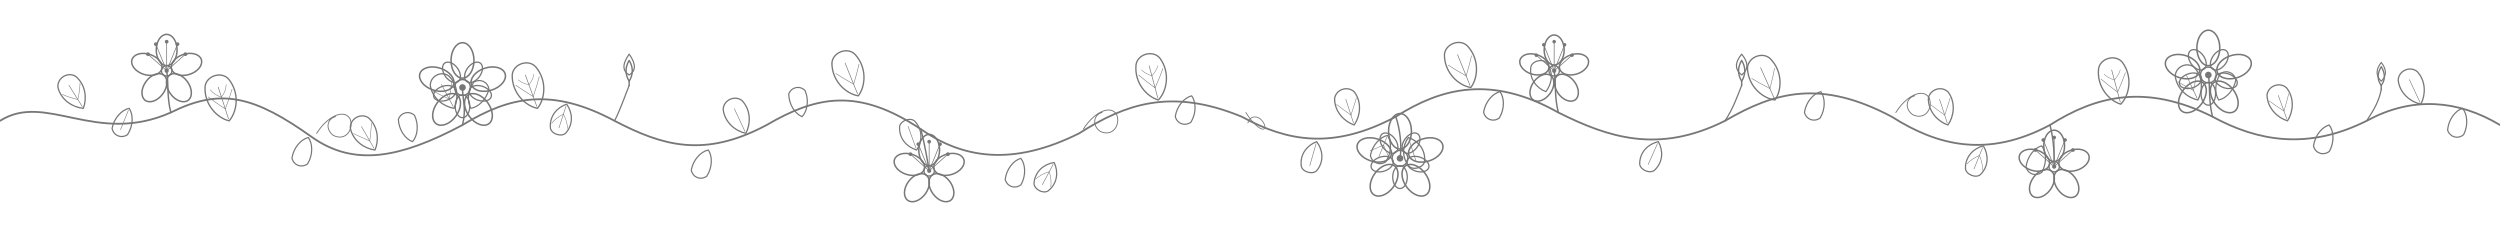
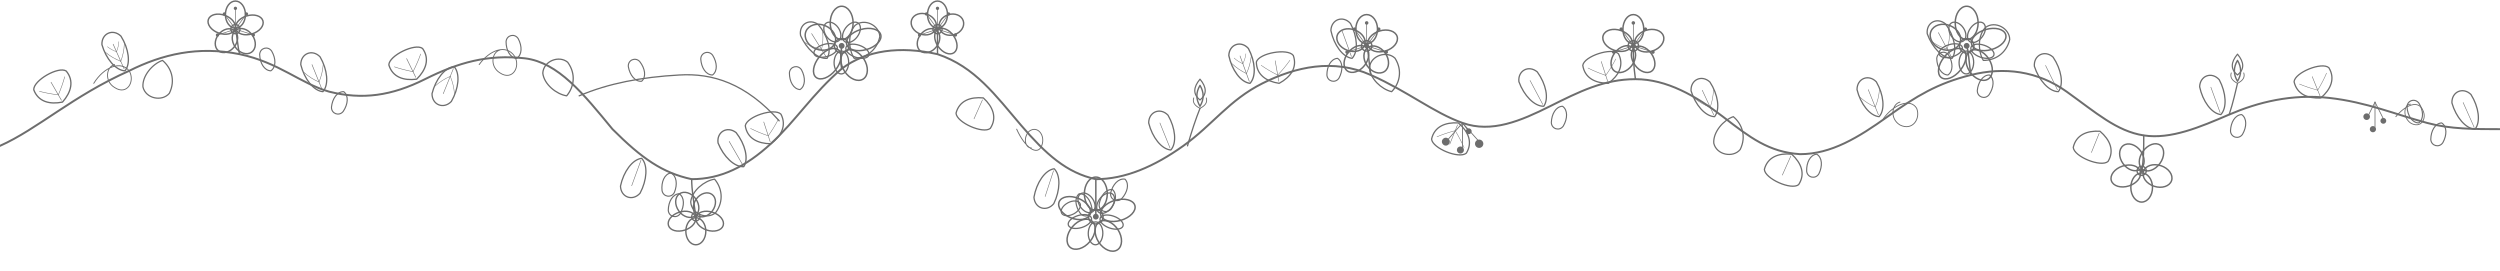
- <svg xmlns="http://www.w3.org/2000/svg" viewBox="0 0 1200 110" preserveAspectRatio="xMidYMid meet" width="100%" height="auto" fill="none" stroke="#777" stroke-linecap="round" stroke-linejoin="round">
-   <path d="M0,58 C22,44 46,70 82,54 C106,42 122,46 150,66 C170,80 192,76 222,60            C245,46 265,42 295,58 C318,70 338,76 368,60 C392,46 412,42 442,62            C462,76 486,80 518,64 C540,50 562,42 596,56 C618,68 640,72 670,56            C692,42 716,36 748,54 C772,66 796,74 828,58 C852,44 874,38 908,56            C930,70 954,76 984,60 C1006,46 1030,40 1062,56            C1084,68 1108,72 1136,58 C1158,46 1180,48 1200,60" stroke-width="0.88" />
-   <path d="M82,54 C80,46 81,40 80,34" stroke-width="0.7" />
-   <path d="M222,60 C224,52 222,48 222,42" stroke-width="0.7" />
-   <path d="M442,62 C444,70 445,76 446,82" stroke-width="0.7" />
-   <path d="M670,56 C672,62 673,70 672,76" stroke-width="0.7" />
-   <path d="M748,54 C746,46 747,40 746,34" stroke-width="0.7" />
-   <path d="M984,60 C986,68 986,74 986,80" stroke-width="0.7" />
-   <path d="M1062,56 C1060,48 1061,42 1060,36" stroke-width="0.7" />
-   <path d="M295,58 C298,52 300,46 302,41" stroke-width="0.6" />
-   <path d="M828,58 C832,52 834,46 836,41" stroke-width="0.6" />
-   <path d="M1136,58 C1140,52 1142,48 1143,43" stroke-width="0.6" />
-   <path d="M152,64 C157,56 165,52 168,57 C170,62 166,68 160,65 C156,62 157,57 161,56" stroke-width="0.44" />
-   <path d="M520,62 C525,54 533,50 536,55 C538,60 534,66 528,63 C524,60 525,55 529,54" stroke-width="0.44" />
-   <path d="M910,54 C915,46 923,42 926,47 C928,52 924,58 918,55 C914,52 915,47 919,46" stroke-width="0.44" />
-   <path d="M598,54 C603,62 608,64 607,60 C605,55 600,55 599,59" stroke-width="0.4" />
-   <g transform="translate(80,34)">
-     <ellipse cy="-10" rx="5" ry="7.5" stroke-width="0.72" />
-     <ellipse cy="-10" rx="5" ry="7.5" stroke-width="0.72" transform="rotate(72)" />
-     <ellipse cy="-10" rx="5" ry="7.5" stroke-width="0.72" transform="rotate(144)" />
-     <ellipse cy="-10" rx="5" ry="7.5" stroke-width="0.72" transform="rotate(216)" />
-     <ellipse cy="-10" rx="5" ry="7.5" stroke-width="0.72" transform="rotate(288)" />
-     <line x1="0" y1="0" x2="0" y2="-14" stroke-width="0.35" />
-     <line x1="0" y1="0" x2="5.2" y2="-12.8" stroke-width="0.35" />
-     <line x1="0" y1="0" x2="9" y2="-8" stroke-width="0.35" />
-     <line x1="0" y1="0" x2="-5.2" y2="-12.8" stroke-width="0.35" />
-     <line x1="0" y1="0" x2="-9" y2="-8" stroke-width="0.35" />
-     <circle r="0.9" cy="-14" fill="#777" stroke="none" />
-     <circle r="0.9" cx="5.2" cy="-12.8" fill="#777" stroke="none" />
-     <circle r="0.9" cx="9" cy="-8" fill="#777" stroke="none" />
-     <circle r="0.9" cx="-5.2" cy="-12.8" fill="#777" stroke="none" />
-     <circle r="0.9" cx="-9" cy="-8" fill="#777" stroke="none" />
-     <circle r="2.5" stroke-width="0.65" />
-     <circle r="1" fill="#777" stroke="none" />
-   </g>
-   <g transform="translate(218,52) rotate(-28)">
-     <path d="M0,0 C4,-3 7,-9 5,-15 C3,-19 -3,-19 -5,-15 C-7,-9 -4,-3 0,0" stroke-width="0.62" />
-     <line x1="0" y1="-1" x2="0" y2="-13" stroke-width="0.3" />
-     <path d="M0,-5 Q3,-9 5,-12" stroke-width="0.26" />
-     <path d="M0,-5 Q-3,-9 -5,-12" stroke-width="0.26" />
-   </g>
-   <g transform="translate(226,52) rotate(25)">
-     <path d="M0,0 C3,-2 5,-7 4,-12 C2,-15 -2,-15 -4,-12 C-5,-7 -3,-2 0,0" stroke-width="0.58" />
-   </g>
-   <g transform="translate(222,42)">
-     <ellipse cy="-13" rx="5.5" ry="8.5" stroke-width="0.74" />
-     <ellipse cy="-13" rx="5.5" ry="8.5" stroke-width="0.74" transform="rotate(72)" />
-     <ellipse cy="-13" rx="5.5" ry="8.5" stroke-width="0.74" transform="rotate(144)" />
-     <ellipse cy="-13" rx="5.5" ry="8.5" stroke-width="0.74" transform="rotate(216)" />
-     <ellipse cy="-13" rx="5.5" ry="8.5" stroke-width="0.74" transform="rotate(288)" />
-     <ellipse cy="-9" rx="3.5" ry="5.5" stroke-width="0.62" transform="rotate(36)" />
-     <ellipse cy="-9" rx="3.5" ry="5.5" stroke-width="0.62" transform="rotate(108)" />
-     <ellipse cy="-9" rx="3.5" ry="5.5" stroke-width="0.62" transform="rotate(180)" />
-     <ellipse cy="-9" rx="3.5" ry="5.5" stroke-width="0.62" transform="rotate(252)" />
-     <ellipse cy="-9" rx="3.5" ry="5.5" stroke-width="0.62" transform="rotate(324)" />
-     <circle r="3.8" stroke-width="0.7" />
-     <circle r="1.6" fill="#777" stroke="none" />
-   </g>
-   <g transform="translate(302,41)">
-     <path d="M0,-2 Q-3,-7 0,-12 Q3,-7 0,-2" stroke-width="0.68" />
-     <path d="M0,-5 Q-5,-8 0,-15 Q5,-8 0,-5" stroke-width="0.58" />
-     <line x1="0" y1="0" x2="0" y2="-2" stroke-width="0.68" />
-   </g>
-   <g transform="translate(440,72) rotate(-20)">
-     <path d="M0,0 C4,-3 6,-8 4,-13 C3,-16 -3,-16 -4,-13 C-6,-8 -4,-3 0,0" stroke-width="0.58" />
-     <line x1="0" y1="-1" x2="0" y2="-12" stroke-width="0.28" />
-   </g>
-   <g transform="translate(446,82)">
-     <ellipse cy="-10" rx="5" ry="7.5" stroke-width="0.72" />
-     <ellipse cy="-10" rx="5" ry="7.5" stroke-width="0.72" transform="rotate(72)" />
-     <ellipse cy="-10" rx="5" ry="7.5" stroke-width="0.72" transform="rotate(144)" />
-     <ellipse cy="-10" rx="5" ry="7.5" stroke-width="0.72" transform="rotate(216)" />
-     <ellipse cy="-10" rx="5" ry="7.5" stroke-width="0.72" transform="rotate(288)" />
-     <line x1="0" y1="0" x2="0" y2="-14" stroke-width="0.35" />
-     <line x1="0" y1="0" x2="5.2" y2="-12.8" stroke-width="0.35" />
-     <line x1="0" y1="0" x2="-5.2" y2="-12.8" stroke-width="0.35" />
-     <line x1="0" y1="0" x2="9" y2="-8" stroke-width="0.35" />
-     <line x1="0" y1="0" x2="-9" y2="-8" stroke-width="0.35" />
-     <circle r="0.9" cy="-14" fill="#777" stroke="none" />
-     <circle r="0.9" cx="5.2" cy="-12.8" fill="#777" stroke="none" />
-     <circle r="0.9" cx="-5.2" cy="-12.8" fill="#777" stroke="none" />
-     <circle r="0.9" cx="9" cy="-8" fill="#777" stroke="none" />
-     <circle r="0.9" cx="-9" cy="-8" fill="#777" stroke="none" />
-     <circle r="2.5" stroke-width="0.65" />
-     <circle r="1" fill="#777" stroke="none" />
-   </g>
-   <g transform="translate(666,65) rotate(22)">
-     <path d="M0,0 C3,2 5,7 4,12 C2,15 -2,15 -4,12 C-5,7 -3,2 0,0" stroke-width="0.6" />
-     <line x1="0" y1="1" x2="0" y2="11" stroke-width="0.28" />
-     <path d="M0,5 Q3,8 5,10" stroke-width="0.24" />
-     <path d="M0,5 Q-3,8 -5,10" stroke-width="0.24" />
-   </g>
-   <g transform="translate(676,66) rotate(-18)">
-     <path d="M0,0 C4,3 6,8 4,13 C3,16 -3,16 -4,13 C-6,8 -4,3 0,0" stroke-width="0.62" />
-     <line x1="0" y1="1" x2="0" y2="12" stroke-width="0.28" />
-   </g>
-   <g transform="translate(672,76)">
-     <ellipse cy="-13" rx="5.5" ry="8.5" stroke-width="0.74" />
-     <ellipse cy="-13" rx="5.5" ry="8.5" stroke-width="0.74" transform="rotate(72)" />
-     <ellipse cy="-13" rx="5.5" ry="8.5" stroke-width="0.74" transform="rotate(144)" />
-     <ellipse cy="-13" rx="5.5" ry="8.5" stroke-width="0.74" transform="rotate(216)" />
-     <ellipse cy="-13" rx="5.5" ry="8.5" stroke-width="0.74" transform="rotate(288)" />
-     <ellipse cy="-9" rx="3.5" ry="5.5" stroke-width="0.62" transform="rotate(36)" />
-     <ellipse cy="-9" rx="3.5" ry="5.5" stroke-width="0.62" transform="rotate(108)" />
-     <ellipse cy="-9" rx="3.5" ry="5.5" stroke-width="0.62" transform="rotate(180)" />
-     <ellipse cy="-9" rx="3.5" ry="5.5" stroke-width="0.62" transform="rotate(252)" />
-     <ellipse cy="-9" rx="3.5" ry="5.5" stroke-width="0.62" transform="rotate(324)" />
-     <circle r="3.8" stroke-width="0.7" />
-     <circle r="1.6" fill="#777" stroke="none" />
-   </g>
-   <g transform="translate(742,44) rotate(-15)">
-     <path d="M0,0 C4,-3 6,-8 4,-13 C3,-16 -3,-16 -4,-13 C-6,-8 -4,-3 0,0" stroke-width="0.58" />
-   </g>
-   <g transform="translate(746,34)">
-     <ellipse cy="-10" rx="4.8" ry="7.2" stroke-width="0.72" />
-     <ellipse cy="-10" rx="4.8" ry="7.2" stroke-width="0.72" transform="rotate(72)" />
-     <ellipse cy="-10" rx="4.8" ry="7.2" stroke-width="0.72" transform="rotate(144)" />
-     <ellipse cy="-10" rx="4.8" ry="7.2" stroke-width="0.72" transform="rotate(216)" />
-     <ellipse cy="-10" rx="4.8" ry="7.2" stroke-width="0.72" transform="rotate(288)" />
-     <line x1="0" y1="0" x2="0" y2="-14" stroke-width="0.35" />
-     <line x1="0" y1="0" x2="5" y2="-12.5" stroke-width="0.35" />
-     <line x1="0" y1="0" x2="8.6" y2="-7.5" stroke-width="0.35" />
-     <line x1="0" y1="0" x2="-5" y2="-12.5" stroke-width="0.35" />
-     <line x1="0" y1="0" x2="-8.6" y2="-7.5" stroke-width="0.35" />
-     <circle r="0.85" cy="-14" fill="#777" stroke="none" />
-     <circle r="0.85" cx="5" cy="-12.5" fill="#777" stroke="none" />
-     <circle r="0.85" cx="8.6" cy="-7.5" fill="#777" stroke="none" />
-     <circle r="0.85" cx="-5" cy="-12.5" fill="#777" stroke="none" />
-     <circle r="0.85" cx="-8.6" cy="-7.5" fill="#777" stroke="none" />
-     <circle r="2.5" stroke-width="0.65" />
-     <circle r="1" fill="#777" stroke="none" />
-   </g>
-   <g transform="translate(980,70) rotate(18)">
-     <path d="M0,0 C3,2 5,7 4,12 C2,15 -2,15 -4,12 C-5,7 -3,2 0,0" stroke-width="0.58" />
-   </g>
-   <g transform="translate(986,80)">
-     <ellipse cy="-10" rx="5" ry="7.5" stroke-width="0.72" />
-     <ellipse cy="-10" rx="5" ry="7.5" stroke-width="0.72" transform="rotate(72)" />
-     <ellipse cy="-10" rx="5" ry="7.5" stroke-width="0.72" transform="rotate(144)" />
-     <ellipse cy="-10" rx="5" ry="7.5" stroke-width="0.72" transform="rotate(216)" />
-     <ellipse cy="-10" rx="5" ry="7.5" stroke-width="0.72" transform="rotate(288)" />
-     <line x1="0" y1="0" x2="0" y2="-14" stroke-width="0.35" />
-     <line x1="0" y1="0" x2="5.2" y2="-12.8" stroke-width="0.35" />
-     <line x1="0" y1="0" x2="-5.2" y2="-12.8" stroke-width="0.35" />
-     <line x1="0" y1="0" x2="9" y2="-8" stroke-width="0.35" />
-     <line x1="0" y1="0" x2="-9" y2="-8" stroke-width="0.35" />
-     <circle r="0.9" cy="-14" fill="#777" stroke="none" />
-     <circle r="0.9" cx="5.2" cy="-12.8" fill="#777" stroke="none" />
-     <circle r="0.9" cx="-5.2" cy="-12.8" fill="#777" stroke="none" />
-     <circle r="0.9" cx="9" cy="-8" fill="#777" stroke="none" />
-     <circle r="0.9" cx="-9" cy="-8" fill="#777" stroke="none" />
-     <circle r="2.5" stroke-width="0.65" />
-     <circle r="1" fill="#777" stroke="none" />
-   </g>
-   <g transform="translate(1055,48) rotate(-25)">
-     <path d="M0,0 C4,-3 7,-9 5,-15 C3,-19 -3,-19 -5,-15 C-7,-9 -4,-3 0,0" stroke-width="0.62" />
-     <line x1="0" y1="-1" x2="0" y2="-13" stroke-width="0.3" />
-     <path d="M0,-5 Q3,-9 5,-12" stroke-width="0.26" />
-     <path d="M0,-5 Q-3,-9 -5,-12" stroke-width="0.26" />
-   </g>
-   <g transform="translate(1065,48) rotate(22)">
-     <path d="M0,0 C3,-2 5,-7 4,-12 C2,-15 -2,-15 -4,-12 C-5,-7 -3,-2 0,0" stroke-width="0.58" />
-   </g>
-   <g transform="translate(1060,36)">
-     <ellipse cy="-13" rx="5.5" ry="8.5" stroke-width="0.74" />
-     <ellipse cy="-13" rx="5.5" ry="8.5" stroke-width="0.74" transform="rotate(72)" />
-     <ellipse cy="-13" rx="5.5" ry="8.5" stroke-width="0.74" transform="rotate(144)" />
-     <ellipse cy="-13" rx="5.5" ry="8.5" stroke-width="0.74" transform="rotate(216)" />
-     <ellipse cy="-13" rx="5.5" ry="8.5" stroke-width="0.74" transform="rotate(288)" />
-     <ellipse cy="-9" rx="3.5" ry="5.5" stroke-width="0.62" transform="rotate(36)" />
-     <ellipse cy="-9" rx="3.5" ry="5.5" stroke-width="0.62" transform="rotate(108)" />
-     <ellipse cy="-9" rx="3.5" ry="5.5" stroke-width="0.62" transform="rotate(180)" />
-     <ellipse cy="-9" rx="3.5" ry="5.5" stroke-width="0.62" transform="rotate(252)" />
-     <ellipse cy="-9" rx="3.5" ry="5.5" stroke-width="0.62" transform="rotate(324)" />
-     <circle r="3.8" stroke-width="0.7" />
-     <circle r="1.6" fill="#777" stroke="none" />
-   </g>
-   <g transform="translate(836,41)">
-     <path d="M0,-2 Q-3,-7 0,-12 Q3,-7 0,-2" stroke-width="0.68" />
-     <path d="M0,-5 Q-5,-9 0,-15 Q5,-9 0,-5" stroke-width="0.58" />
-     <line x1="0" y1="0" x2="0" y2="-2" stroke-width="0.7" />
-   </g>
-   <g transform="translate(1143,43)">
-     <path d="M0,-2 Q-3,-6 0,-11 Q3,-6 0,-2" stroke-width="0.65" />
-     <path d="M0,-4 Q-4,-8 0,-13 Q4,-8 0,-4" stroke-width="0.55" />
-     <line x1="0" y1="0" x2="0" y2="-2" stroke-width="0.68" />
-   </g>
-   <g transform="translate(40,52) rotate(-32)">
-     <path d="M0,0 C4,-3 7,-9 5,-15 C3,-19 -3,-19 -5,-15 C-7,-9 -4,-3 0,0" stroke-width="0.62" />
-     <line x1="0" y1="-1" x2="0" y2="-13" stroke-width="0.3" />
-     <path d="M0,-5 Q3,-8 5,-11" stroke-width="0.25" />
-     <path d="M0,-5 Q-3,-8 -5,-11" stroke-width="0.25" />
-   </g>
-   <g transform="translate(62,52) rotate(22)">
-     <path d="M0,0 C3,2 5,7 4,12 C2,15 -2,15 -4,12 C-5,7 -3,2 0,0" stroke-width="0.6" />
-     <line x1="0" y1="1" x2="0" y2="11" stroke-width="0.28" />
-   </g>
-   <g transform="translate(110,58) rotate(-18)">
-     <path d="M0,0 C5,-3 9,-11 6,-19 C4,-24 -4,-24 -6,-19 C-9,-11 -5,-3 0,0" stroke-width="0.65" />
-     <line x1="0" y1="-1" x2="0" y2="-17" stroke-width="0.32" />
-     <path d="M0,-6 Q4,-11 6,-14" stroke-width="0.26" />
-     <path d="M0,-6 Q-4,-11 -6,-14" stroke-width="0.26" />
-     <path d="M0,-12 Q3,-14 4,-17" stroke-width="0.24" />
-     <path d="M0,-12 Q-3,-14 -4,-17" stroke-width="0.24" />
-   </g>
-   <g transform="translate(148,66) rotate(20)">
-     <path d="M0,0 C3,2 5,7 4,12 C2,15 -2,15 -4,12 C-5,7 -3,2 0,0" stroke-width="0.58" />
-   </g>
-   <g transform="translate(180,72) rotate(-30)">
-     <path d="M0,0 C4,-3 7,-9 5,-15 C3,-19 -3,-19 -5,-15 C-7,-9 -4,-3 0,0" stroke-width="0.62" />
-     <line x1="0" y1="-1" x2="0" y2="-13" stroke-width="0.28" />
-     <path d="M0,-5 Q3,-9 5,-12" stroke-width="0.24" />
-     <path d="M0,-5 Q-3,-9 -5,-12" stroke-width="0.24" />
-   </g>
-   <g transform="translate(198,68) rotate(-14)">
-     <path d="M0,0 C3,-2 5,-7 4,-12 C2,-15 -2,-15 -4,-12 C-5,-7 -3,-2 0,0" stroke-width="0.58" />
-   </g>
-   <g transform="translate(258,52) rotate(-20)">
-     <path d="M0,0 C5,-3 9,-11 6,-19 C4,-24 -4,-24 -6,-19 C-9,-11 -5,-3 0,0" stroke-width="0.65" />
-     <line x1="0" y1="-1" x2="0" y2="-17" stroke-width="0.32" />
-     <path d="M0,-6 Q4,-11 6,-14" stroke-width="0.26" />
-     <path d="M0,-6 Q-4,-11 -6,-14" stroke-width="0.26" />
-     <path d="M0,-12 Q3,-14 4,-16" stroke-width="0.22" />
-     <path d="M0,-12 Q-3,-14 -4,-16" stroke-width="0.22" />
-   </g>
-   <g transform="translate(272,50) rotate(18)">
-     <path d="M0,0 C4,3 6,8 4,13 C3,16 -3,16 -4,13 C-6,8 -4,3 0,0" stroke-width="0.6" />
-     <line x1="0" y1="1" x2="0" y2="12" stroke-width="0.28" />
-     <path d="M0,5 Q3,8 4,11" stroke-width="0.24" />
-     <path d="M0,5 Q-3,8 -4,11" stroke-width="0.24" />
-   </g>
-   <g transform="translate(340,72) rotate(22)">
-     <path d="M0,0 C3,2 5,7 4,12 C2,15 -2,15 -4,12 C-5,7 -3,2 0,0" stroke-width="0.58" />
-   </g>
-   <g transform="translate(358,64) rotate(-25)">
-     <path d="M0,0 C4,-3 7,-9 5,-15 C3,-19 -3,-19 -5,-15 C-7,-9 -4,-3 0,0" stroke-width="0.62" />
-     <line x1="0" y1="-1" x2="0" y2="-13" stroke-width="0.28" />
-   </g>
-   <g transform="translate(385,56) rotate(-12)">
-     <path d="M0,0 C3,-2 5,-7 4,-12 C2,-15 -2,-15 -4,-12 C-5,-7 -3,-2 0,0" stroke-width="0.58" />
-   </g>
-   <g transform="translate(412,46) rotate(-22)">
-     <path d="M0,0 C5,-3 9,-11 6,-19 C4,-24 -4,-24 -6,-19 C-9,-11 -5,-3 0,0" stroke-width="0.65" />
-     <line x1="0" y1="-1" x2="0" y2="-17" stroke-width="0.32" />
-     <path d="M0,-6 Q4,-11 6,-14" stroke-width="0.26" />
-     <path d="M0,-6 Q-4,-11 -6,-14" stroke-width="0.26" />
-   </g>
-   <g transform="translate(490,76) rotate(18)">
-     <path d="M0,0 C3,2 5,7 4,12 C2,15 -2,15 -4,12 C-5,7 -3,2 0,0" stroke-width="0.58" />
-   </g>
-   <g transform="translate(506,78) rotate(28)">
-     <path d="M0,0 C4,3 6,8 4,13 C3,16 -3,16 -4,13 C-6,8 -4,3 0,0" stroke-width="0.6" />
-     <line x1="0" y1="1" x2="0" y2="12" stroke-width="0.28" />
-     <path d="M0,5 Q3,8 4,11" stroke-width="0.24" />
-     <path d="M0,5 Q-3,8 -4,11" stroke-width="0.24" />
-   </g>
-   <g transform="translate(556,48) rotate(-15)">
-     <path d="M0,0 C5,-3 9,-11 6,-19 C4,-24 -4,-24 -6,-19 C-9,-11 -5,-3 0,0" stroke-width="0.65" />
-     <line x1="0" y1="-1" x2="0" y2="-17" stroke-width="0.32" />
-     <path d="M0,-6 Q4,-11 6,-14" stroke-width="0.26" />
-     <path d="M0,-6 Q-4,-11 -6,-14" stroke-width="0.26" />
-     <path d="M0,-12 Q3,-14 4,-16" stroke-width="0.22" />
-     <path d="M0,-12 Q-3,-14 -4,-16" stroke-width="0.22" />
-   </g>
-   <g transform="translate(572,46) rotate(20)">
-     <path d="M0,0 C3,2 5,7 4,12 C2,15 -2,15 -4,12 C-5,7 -3,2 0,0" stroke-width="0.58" />
-   </g>
-   <g transform="translate(632,68) rotate(16)">
-     <path d="M0,0 C4,3 6,8 4,13 C3,16 -3,16 -4,13 C-6,8 -4,3 0,0" stroke-width="0.6" />
-     <line x1="0" y1="1" x2="0" y2="12" stroke-width="0.28" />
-   </g>
-   <g transform="translate(650,60) rotate(-18)">
-     <path d="M0,0 C4,-3 7,-9 5,-15 C3,-19 -3,-19 -5,-15 C-7,-9 -4,-3 0,0" stroke-width="0.62" />
-     <line x1="0" y1="-1" x2="0" y2="-13" stroke-width="0.28" />
-     <path d="M0,-5 Q3,-9 5,-12" stroke-width="0.24" />
-     <path d="M0,-5 Q-3,-9 -5,-12" stroke-width="0.24" />
-   </g>
-   <g transform="translate(706,42) rotate(-22)">
-     <path d="M0,0 C5,-3 9,-11 6,-19 C4,-24 -4,-24 -6,-19 C-9,-11 -5,-3 0,0" stroke-width="0.65" />
-     <line x1="0" y1="-1" x2="0" y2="-17" stroke-width="0.32" />
-     <path d="M0,-6 Q4,-11 6,-14" stroke-width="0.26" />
-     <path d="M0,-6 Q-4,-11 -6,-14" stroke-width="0.26" />
-   </g>
-   <g transform="translate(720,44) rotate(20)">
-     <path d="M0,0 C3,2 5,7 4,12 C2,15 -2,15 -4,12 C-5,7 -3,2 0,0" stroke-width="0.6" />
-   </g>
-   <g transform="translate(796,68) rotate(24)">
-     <path d="M0,0 C4,3 6,8 4,13 C3,16 -3,16 -4,13 C-6,8 -4,3 0,0" stroke-width="0.6" />
-     <line x1="0" y1="1" x2="0" y2="12" stroke-width="0.28" />
-   </g>
-   <g transform="translate(852,48) rotate(-24)">
-     <path d="M0,0 C5,-3 9,-11 6,-19 C4,-24 -4,-24 -6,-19 C-9,-11 -5,-3 0,0" stroke-width="0.65" />
-     <line x1="0" y1="-1" x2="0" y2="-17" stroke-width="0.32" />
-     <path d="M0,-6 Q4,-11 6,-14" stroke-width="0.26" />
-     <path d="M0,-6 Q-4,-11 -6,-14" stroke-width="0.26" />
-   </g>
-   <g transform="translate(874,44) rotate(20)">
-     <path d="M0,0 C3,2 5,7 4,12 C2,15 -2,15 -4,12 C-5,7 -3,2 0,0" stroke-width="0.58" />
-   </g>
-   <g transform="translate(935,60) rotate(-18)">
-     <path d="M0,0 C4,-3 7,-9 5,-15 C3,-19 -3,-19 -5,-15 C-7,-9 -4,-3 0,0" stroke-width="0.62" />
-     <line x1="0" y1="-1" x2="0" y2="-13" stroke-width="0.28" />
-     <path d="M0,-5 Q3,-9 5,-12" stroke-width="0.24" />
-     <path d="M0,-5 Q-3,-9 -5,-12" stroke-width="0.24" />
-   </g>
-   <g transform="translate(952,70) rotate(22)">
-     <path d="M0,0 C4,3 6,8 4,13 C3,16 -3,16 -4,13 C-6,8 -4,3 0,0" stroke-width="0.6" />
-     <line x1="0" y1="1" x2="0" y2="12" stroke-width="0.28" />
-     <path d="M0,5 Q3,8 4,11" stroke-width="0.24" />
-     <path d="M0,5 Q-3,8 -4,11" stroke-width="0.24" />
-   </g>
-   <g transform="translate(1018,50) rotate(-15)">
-     <path d="M0,0 C5,-3 9,-11 6,-19 C4,-24 -4,-24 -6,-19 C-9,-11 -5,-3 0,0" stroke-width="0.65" />
-     <line x1="0" y1="-1" x2="0" y2="-17" stroke-width="0.32" />
-     <path d="M0,-6 Q4,-11 6,-14" stroke-width="0.26" />
-     <path d="M0,-6 Q-4,-11 -6,-14" stroke-width="0.26" />
-     <path d="M0,-12 Q3,-14 4,-16" stroke-width="0.22" />
-     <path d="M0,-12 Q-3,-14 -4,-16" stroke-width="0.22" />
-   </g>
-   <g transform="translate(1098,58) rotate(-20)">
-     <path d="M0,0 C4,-3 7,-9 5,-15 C3,-19 -3,-19 -5,-15 C-7,-9 -4,-3 0,0" stroke-width="0.62" />
-     <line x1="0" y1="-1" x2="0" y2="-13" stroke-width="0.28" />
-     <path d="M0,-5 Q3,-9 5,-12" stroke-width="0.24" />
-     <path d="M0,-5 Q-3,-9 -5,-12" stroke-width="0.24" />
-   </g>
-   <g transform="translate(1118,60) rotate(18)">
-     <path d="M0,0 C3,2 5,7 4,12 C2,15 -2,15 -4,12 C-5,7 -3,2 0,0" stroke-width="0.6" />
-   </g>
-   <g transform="translate(1162,50) rotate(-25)">
-     <path d="M0,0 C4,-3 7,-9 5,-15 C3,-19 -3,-19 -5,-15 C-7,-9 -4,-3 0,0" stroke-width="0.62" />
-     <line x1="0" y1="-1" x2="0" y2="-13" stroke-width="0.28" />
-   </g>
-   <g transform="translate(1182,52) rotate(16)">
-     <path d="M0,0 C3,2 5,7 4,12 C2,15 -2,15 -4,12 C-5,7 -3,2 0,0" stroke-width="0.58" />
-   </g>
+ <svg xmlns="http://www.w3.org/2000/svg" viewBox="0 0 1200 130" preserveAspectRatio="xMidYMid meet" width="100%" height="auto" fill="none" stroke="#6d6d6d" stroke-linecap="round" stroke-linejoin="round">
+   <path d="M0,70 C18,62 35,46 62,34          C78,26 95,22 115,26          C134,30 144,40 158,44          C174,48 188,46 204,38          C220,30 234,26 252,28          C268,30 280,45 294,62          C308,76 318,83 332,86          C346,86 358,80 370,69          C382,58 390,45 404,33          C416,24 432,22 450,26          C468,32 478,46 490,60          C502,74 512,83 526,86          C540,86 554,80 568,70          C582,60 590,48 606,40          C622,32 640,28 658,36          C676,44 688,54 702,59          C716,64 730,58 744,51          C758,44 770,38 785,38          C800,38 814,46 827,56          C840,66 849,73 864,74          C879,74 892,66 906,56          C920,46 930,40 946,36          C962,32 978,34 992,44          C1006,54 1016,63 1029,65          C1042,67 1056,61 1070,55          C1084,49 1100,45 1118,47          C1136,49 1150,55 1165,59          C1176,62 1188,62 1200,62" stroke-width="0.95" />
+   <path d="M278,46 C292,40 308,37 326,36 C342,35 358,40 374,58" stroke-width="0.62" />
+   <path d="M115,26  C114,22 114,18 113,14" stroke-width="0.68" />
+   <path d="M404,33  C403,27 404,24 404,22" stroke-width="0.72" />
+   <path d="M332,86  C332,91 333,97 334,104" stroke-width="0.68" />
+   <path d="M450,26  C450,21 450,17 450,14" stroke-width="0.68" />
+   <path d="M526,86  C526,92 526,98 526,104" stroke-width="0.72" />
+   <path d="M658,36  C657,30 657,25 656,22" stroke-width="0.68" />
+   <path d="M785,38  C784,31 784,26 784,22" stroke-width="0.68" />
+   <path d="M570,70  C572,63 574,57 576,52" stroke-width="0.62" />
+   <path d="M946,36  C945,29 945,25 944,22" stroke-width="0.72" />
+   <path d="M1029,65 C1029,71 1029,77 1028,82" stroke-width="0.68" />
+   <path d="M1070,55 C1072,49 1073,44 1074,40" stroke-width="0.62" />
+   <path d="M45,40  C50,32 58,29 62,34  C65,39 61,46 55,42 C50,39 51,32 55,31" stroke-width="0.44" />
+   <path d="M230,31 C235,24 243,21 247,27 C250,32 246,39 240,35 C235,32 236,25 240,24" stroke-width="0.44" />
+   <path d="M488,62 C492,71 498,75 500,70 C502,65 498,60 494,63 C491,66 492,71 495,71" stroke-width="0.44" />
+   <path d="M904,57 C909,50 917,47 920,52 C922,57 918,63 912,60 C907,57 908,50 912,49" stroke-width="0.44" />
+   <path d="M1150,56 C1155,50 1161,48 1163,53 C1165,57 1162,62 1157,59 C1153,56 1154,50 1157,50" stroke-width="0.42" />
+   <g transform="translate(113,14)">
+     <ellipse cy="-7" rx="4.8" ry="6.5" stroke-width="0.7" />
+     <ellipse cy="-7" rx="4.5" ry="6.8" stroke-width="0.7" transform="rotate(73)" />
+     <ellipse cy="-7" rx="5" ry="6.5" stroke-width="0.7" transform="rotate(145)" />
+     <ellipse cy="-7" rx="4.8" ry="6.2" stroke-width="0.7" transform="rotate(218)" />
+     <ellipse cy="-7" rx="4.5" ry="6.8" stroke-width="0.7" transform="rotate(290)" />
+     <line x1="0" y1="0" x2="0" y2="-10" stroke-width="0.32" />
+     <line x1="0" y1="0" x2="5.3" y2="-7.3" stroke-width="0.32" />
+     <line x1="0" y1="0" x2="8.6" y2="2.8" stroke-width="0.32" />
+     <line x1="0" y1="0" x2="-8.6" y2="2.8" stroke-width="0.32" />
+     <line x1="0" y1="0" x2="-5.3" y2="-7.3" stroke-width="0.32" />
+     <circle r="0.8" cy="-10" fill="#6d6d6d" stroke="none" />
+     <circle r="0.8" cx="5.3" cy="-7.3" fill="#6d6d6d" stroke="none" />
+     <circle r="0.8" cx="8.6" cy="2.8" fill="#6d6d6d" stroke="none" />
+     <circle r="0.8" cx="-8.6" cy="2.8" fill="#6d6d6d" stroke="none" />
+     <circle r="0.8" cx="-5.3" cy="-7.3" fill="#6d6d6d" stroke="none" />
+     <circle r="2.2" stroke-width="0.65" />
+     <circle r="0.9" fill="#6d6d6d" stroke="none" />
+   </g>
+   <g transform="translate(397,28) rotate(-32)">
+     <path d="M0,0 C4,-2 6,-9 5,-16 C3,-21 -3,-21 -5,-16 C-6,-9 -4,-2 0,0" stroke-width="0.62" />
+     <line x1="0" y1="-1" x2="0" y2="-14" stroke-width="0.28" />
+     <path d="M0,-5 Q3,-8 5,-12" stroke-width="0.24" />
+     <path d="M0,-5 Q-3,-8 -5,-12" stroke-width="0.24" />
+   </g>
+   <g transform="translate(410,28) rotate(20)">
+     <path d="M0,0 C5,-2 9,-7 8,-14 C6,-19 -2,-20 -5,-15 C-7,-10 -4,-3 0,0" stroke-width="0.6" />
+   </g>
+   <g transform="translate(404,22)">
+     <ellipse cy="-11" rx="5.5" ry="8" stroke-width="0.72" />
+     <ellipse cy="-11" rx="5" ry="8.5" stroke-width="0.72" transform="rotate(74)" />
+     <ellipse cy="-11" rx="5.5" ry="8" stroke-width="0.72" transform="rotate(147)" />
+     <ellipse cy="-11" rx="5" ry="8.5" stroke-width="0.72" transform="rotate(219)" />
+     <ellipse cy="-11" rx="6" ry="7.5" stroke-width="0.72" transform="rotate(292)" />
+     <ellipse cy="-8" rx="3.5" ry="5.5" stroke-width="0.62" transform="rotate(36)" />
+     <ellipse cy="-8" rx="3" ry="5.8" stroke-width="0.62" transform="rotate(109)" />
+     <ellipse cy="-8" rx="3.5" ry="5.5" stroke-width="0.62" transform="rotate(181)" />
+     <ellipse cy="-8" rx="3" ry="5.8" stroke-width="0.62" transform="rotate(254)" />
+     <ellipse cy="-8" rx="3.5" ry="5.2" stroke-width="0.62" transform="rotate(326)" />
+     <circle r="3.5" stroke-width="0.68" />
+     <circle r="1.4" fill="#6d6d6d" stroke="none" />
+   </g>
+   <g transform="translate(326,93) rotate(15)">
+     <path d="M0,0 C3,1 4,5 3,9 C2,12 -2,12 -3,9 C-4,5 -3,1 0,0" stroke-width="0.56" />
+   </g>
+   <g transform="translate(334,104)">
+     <ellipse cy="7" rx="4.8" ry="6.5" stroke-width="0.68" />
+     <ellipse cy="7" rx="4.5" ry="6.8" stroke-width="0.68" transform="rotate(72)" />
+     <ellipse cy="7" rx="5" ry="6.5" stroke-width="0.68" transform="rotate(144)" />
+     <ellipse cy="7" rx="4.8" ry="6.2" stroke-width="0.68" transform="rotate(216)" />
+     <ellipse cy="7" rx="4.5" ry="6.8" stroke-width="0.68" transform="rotate(288)" />
+     <circle r="2" stroke-width="0.62" />
+     <circle r="0.8" fill="#6d6d6d" stroke="none" />
+   </g>
+   <g transform="translate(450,14)">
+     <ellipse cy="-7" rx="4.8" ry="6.5" stroke-width="0.7" />
+     <ellipse cy="-7" rx="5" ry="6" stroke-width="0.7" transform="rotate(72)" />
+     <ellipse cy="-7" rx="4.5" ry="6.8" stroke-width="0.7" transform="rotate(145)" />
+     <ellipse cy="-7" rx="4.8" ry="6.3" stroke-width="0.7" transform="rotate(218)" />
+     <ellipse cy="-7" rx="5" ry="6.2" stroke-width="0.7" transform="rotate(290)" />
+     <line x1="0" y1="0" x2="0" y2="-10" stroke-width="0.32" />
+     <line x1="0" y1="0" x2="5.3" y2="-7.3" stroke-width="0.32" />
+     <line x1="0" y1="0" x2="8.6" y2="2.8" stroke-width="0.32" />
+     <line x1="0" y1="0" x2="-8.6" y2="2.8" stroke-width="0.32" />
+     <line x1="0" y1="0" x2="-5.3" y2="-7.3" stroke-width="0.32" />
+     <circle r="0.8" cy="-10" fill="#6d6d6d" stroke="none" />
+     <circle r="0.8" cx="5.3" cy="-7.3" fill="#6d6d6d" stroke="none" />
+     <circle r="0.8" cx="8.6" cy="2.8" fill="#6d6d6d" stroke="none" />
+     <circle r="0.8" cx="-8.6" cy="2.8" fill="#6d6d6d" stroke="none" />
+     <circle r="0.8" cx="-5.3" cy="-7.3" fill="#6d6d6d" stroke="none" />
+     <circle r="2.2" stroke-width="0.65" />
+     <circle r="0.9" fill="#6d6d6d" stroke="none" />
+   </g>
+   <ellipse cx="514" cy="100" rx="5" ry="3" transform="rotate(-28,514,100)" stroke-width="0.58" />
+   <g transform="translate(518,93) rotate(-22)">
+     <path d="M0,0 C3,1 4,5 3,9 C2,12 -2,12 -3,9 C-4,5 -3,1 0,0" stroke-width="0.56" />
+   </g>
+   <g transform="translate(534,91) rotate(24)">
+     <path d="M0,0 C3,1 4,5 3,9 C2,12 -2,12 -3,9 C-4,5 -3,1 0,0" stroke-width="0.56" />
+   </g>
+   <g transform="translate(526,104)">
+     <ellipse cy="-11" rx="5.5" ry="8" stroke-width="0.72" />
+     <ellipse cy="-11" rx="5" ry="8.5" stroke-width="0.72" transform="rotate(74)" />
+     <ellipse cy="-11" rx="5.5" ry="8" stroke-width="0.72" transform="rotate(147)" />
+     <ellipse cy="-11" rx="5.5" ry="8.2" stroke-width="0.72" transform="rotate(220)" />
+     <ellipse cy="-11" rx="5" ry="8" stroke-width="0.72" transform="rotate(292)" />
+     <ellipse cy="-8" rx="3.5" ry="5.5" stroke-width="0.62" transform="rotate(36)" />
+     <ellipse cy="-8" rx="3" ry="5.8" stroke-width="0.62" transform="rotate(109)" />
+     <ellipse cy="-8" rx="3.5" ry="5.5" stroke-width="0.62" transform="rotate(181)" />
+     <ellipse cy="-8" rx="3" ry="5.8" stroke-width="0.62" transform="rotate(253)" />
+     <ellipse cy="-8" rx="3.5" ry="5.2" stroke-width="0.62" transform="rotate(326)" />
+     <circle r="3.5" stroke-width="0.68" />
+     <circle r="1.4" fill="#6d6d6d" stroke="none" />
+   </g>
+   <g transform="translate(649,28) rotate(-20)">
+     <path d="M0,0 C4,-2 6,-9 5,-16 C3,-21 -3,-21 -5,-16 C-6,-9 -4,-2 0,0" stroke-width="0.62" />
+     <line x1="0" y1="-1" x2="0" y2="-14" stroke-width="0.28" />
+   </g>
+   <g transform="translate(656,22)">
+     <ellipse cy="-8" rx="5.2" ry="7" stroke-width="0.72" />
+     <ellipse cy="-8" rx="5" ry="7.3" stroke-width="0.72" transform="rotate(73)" />
+     <ellipse cy="-8" rx="5.3" ry="7" stroke-width="0.72" transform="rotate(145)" />
+     <ellipse cy="-8" rx="5" ry="7.2" stroke-width="0.72" transform="rotate(218)" />
+     <ellipse cy="-8" rx="5.2" ry="7" stroke-width="0.72" transform="rotate(290)" />
+     <line x1="0" y1="0" x2="0" y2="-11" stroke-width="0.34" />
+     <line x1="0" y1="0" x2="5.8" y2="-8" stroke-width="0.34" />
+     <line x1="0" y1="0" x2="9.4" y2="3" stroke-width="0.34" />
+     <line x1="0" y1="0" x2="-9.4" y2="3" stroke-width="0.34" />
+     <line x1="0" y1="0" x2="-5.8" y2="-8" stroke-width="0.34" />
+     <circle r="0.85" cy="-11" fill="#6d6d6d" stroke="none" />
+     <circle r="0.85" cx="5.8" cy="-8" fill="#6d6d6d" stroke="none" />
+     <circle r="0.85" cx="9.4" cy="3" fill="#6d6d6d" stroke="none" />
+     <circle r="0.85" cx="-9.4" cy="3" fill="#6d6d6d" stroke="none" />
+     <circle r="0.85" cx="-5.8" cy="-8" fill="#6d6d6d" stroke="none" />
+     <circle r="2.5" stroke-width="0.68" />
+     <circle r="1" fill="#6d6d6d" stroke="none" />
+   </g>
+   <g transform="translate(784,22)">
+     <ellipse cy="-8" rx="5" ry="7" stroke-width="0.72" />
+     <ellipse cy="-8" rx="5.2" ry="7.2" stroke-width="0.72" transform="rotate(72)" />
+     <ellipse cy="-8" rx="4.8" ry="7" stroke-width="0.72" transform="rotate(144)" />
+     <ellipse cy="-8" rx="5.1" ry="7.1" stroke-width="0.72" transform="rotate(217)" />
+     <ellipse cy="-8" rx="5" ry="7.3" stroke-width="0.72" transform="rotate(289)" />
+     <line x1="0" y1="0" x2="0" y2="-11" stroke-width="0.34" />
+     <line x1="0" y1="0" x2="5.8" y2="-8" stroke-width="0.34" />
+     <line x1="0" y1="0" x2="9.4" y2="3" stroke-width="0.34" />
+     <line x1="0" y1="0" x2="-9.4" y2="3" stroke-width="0.34" />
+     <line x1="0" y1="0" x2="-5.8" y2="-8" stroke-width="0.34" />
+     <circle r="0.85" cy="-11" fill="#6d6d6d" stroke="none" />
+     <circle r="0.85" cx="5.8" cy="-8" fill="#6d6d6d" stroke="none" />
+     <circle r="0.85" cx="9.4" cy="3" fill="#6d6d6d" stroke="none" />
+     <circle r="0.85" cx="-9.4" cy="3" fill="#6d6d6d" stroke="none" />
+     <circle r="0.85" cx="-5.8" cy="-8" fill="#6d6d6d" stroke="none" />
+     <circle r="2.5" stroke-width="0.68" />
+     <circle r="1" fill="#6d6d6d" stroke="none" />
+   </g>
+   <g transform="translate(576,52)">
+     <path d="M0,-1 Q-3,-6 0,-11 Q3,-6 0,-1" stroke-width="0.68" />
+     <path d="M0,-4 Q-5,-8 0,-14 Q5,-8 0,-4" stroke-width="0.58" />
+     <path d="M0,0 Q-4,-2 -3,-5" stroke-width="0.42" />
+     <path d="M0,0 Q4,-2 3,-5" stroke-width="0.42" />
+   </g>
+   <g transform="translate(937,28) rotate(-28)">
+     <path d="M0,0 C4,-2 6,-9 5,-16 C3,-21 -3,-21 -5,-16 C-6,-9 -4,-2 0,0" stroke-width="0.62" />
+     <line x1="0" y1="-1" x2="0" y2="-14" stroke-width="0.28" />
+     <path d="M0,-5 Q3,-8 5,-12" stroke-width="0.24" />
+     <path d="M0,-5 Q-3,-8 -5,-12" stroke-width="0.24" />
+   </g>
+   <g transform="translate(952,29) rotate(22)">
+     <path d="M0,0 C5,-2 9,-7 8,-14 C6,-19 -2,-20 -5,-15 C-7,-10 -4,-3 0,0" stroke-width="0.6" />
+   </g>
+   <g transform="translate(944,22)">
+     <ellipse cy="-11" rx="5.5" ry="8" stroke-width="0.72" />
+     <ellipse cy="-11" rx="5" ry="8.5" stroke-width="0.72" transform="rotate(74)" />
+     <ellipse cy="-11" rx="5.5" ry="8" stroke-width="0.72" transform="rotate(147)" />
+     <ellipse cy="-11" rx="5" ry="8.5" stroke-width="0.72" transform="rotate(219)" />
+     <ellipse cy="-11" rx="6" ry="7.5" stroke-width="0.72" transform="rotate(292)" />
+     <ellipse cy="-8" rx="3.5" ry="5.5" stroke-width="0.62" transform="rotate(36)" />
+     <ellipse cy="-8" rx="3" ry="5.8" stroke-width="0.62" transform="rotate(109)" />
+     <ellipse cy="-8" rx="3.5" ry="5.5" stroke-width="0.62" transform="rotate(181)" />
+     <ellipse cy="-8" rx="3" ry="5.8" stroke-width="0.62" transform="rotate(253)" />
+     <ellipse cy="-8" rx="3.5" ry="5.2" stroke-width="0.62" transform="rotate(326)" />
+     <circle r="3.5" stroke-width="0.68" />
+     <circle r="1.4" fill="#6d6d6d" stroke="none" />
+   </g>
+   <g transform="translate(1074,40)">
+     <path d="M0,-1 Q-3,-6 0,-11 Q3,-6 0,-1" stroke-width="0.68" />
+     <path d="M0,-4 Q-5,-8 0,-14 Q5,-8 0,-4" stroke-width="0.58" />
+     <path d="M0,0 Q-4,-2 -3,-5" stroke-width="0.42" />
+     <path d="M0,0 Q4,-2 3,-5" stroke-width="0.42" />
+   </g>
+   <g transform="translate(1028,82)">
+     <ellipse cy="8" rx="5.2" ry="7" stroke-width="0.7" />
+     <ellipse cy="8" rx="5" ry="7.3" stroke-width="0.7" transform="rotate(72)" />
+     <ellipse cy="8" rx="5.2" ry="7" stroke-width="0.7" transform="rotate(144)" />
+     <ellipse cy="8" rx="5" ry="7.2" stroke-width="0.7" transform="rotate(216)" />
+     <ellipse cy="8" rx="5.2" ry="7.1" stroke-width="0.7" transform="rotate(288)" />
+     <circle r="2.2" stroke-width="0.65" />
+     <circle r="0.9" fill="#6d6d6d" stroke="none" />
+   </g>
+   <g transform="translate(30,49) rotate(-30)">
+     <path d="M0,0 C6,-2 10,-6 9,-12 C7,-16 -7,-16 -9,-12 C-10,-6 -6,-2 0,0" stroke-width="0.64" />
+     <line x1="0" y1="-1" x2="0" y2="-11" stroke-width="0.28" />
+     <path d="M0,-4 Q4,-7 7,-10" stroke-width="0.24" />
+     <path d="M0,-4 Q-4,-7 -7,-10" stroke-width="0.24" />
+   </g>
+   <g transform="translate(60,34) rotate(-24)">
+     <path d="M0,0 C4,-2 6,-9 5,-16 C3,-21 -3,-21 -5,-16 C-6,-9 -4,-2 0,0" stroke-width="0.64" />
+     <line x1="0" y1="-1" x2="0" y2="-14" stroke-width="0.28" />
+     <path d="M0,-5 Q3,-8 5,-12" stroke-width="0.24" />
+     <path d="M0,-5 Q-3,-8 -5,-12" stroke-width="0.24" />
+     <path d="M0,-10 Q2,-12 3,-14" stroke-width="0.2" />
+     <path d="M0,-10 Q-2,-12 -3,-14" stroke-width="0.2" />
+   </g>
+   <g transform="translate(78,29) rotate(18)">
+     <path d="M0,0 C5,2 9,7 8,14 C6,19 -2,20 -5,15 C-7,10 -4,3 0,0" stroke-width="0.6" />
+   </g>
+   <g transform="translate(130,34) rotate(-16)">
+     <path d="M0,0 C3,-1 4,-5 3,-9 C2,-12 -2,-12 -3,-9 C-4,-5 -3,-1 0,0" stroke-width="0.54" />
+   </g>
+   <g transform="translate(155,44) rotate(-22)">
+     <path d="M0,0 C4,-2 6,-9 5,-16 C3,-21 -3,-21 -5,-16 C-6,-9 -4,-2 0,0" stroke-width="0.62" />
+     <line x1="0" y1="-1" x2="0" y2="-14" stroke-width="0.28" />
+     <path d="M0,-5 Q3,-8 5,-12" stroke-width="0.24" />
+     <path d="M0,-5 Q-3,-8 -5,-12" stroke-width="0.24" />
+   </g>
+   <g transform="translate(165,44) rotate(20)">
+     <path d="M0,0 C3,1 4,5 3,9 C2,12 -2,12 -3,9 C-4,5 -3,1 0,0" stroke-width="0.54" />
+   </g>
+   <g transform="translate(200,38) rotate(-26)">
+     <path d="M0,0 C6,-2 10,-6 9,-12 C7,-16 -7,-16 -9,-12 C-10,-6 -6,-2 0,0" stroke-width="0.64" />
+     <line x1="0" y1="-1" x2="0" y2="-11" stroke-width="0.28" />
+     <path d="M0,-4 Q4,-7 7,-10" stroke-width="0.24" />
+     <path d="M0,-4 Q-4,-7 -7,-10" stroke-width="0.24" />
+   </g>
+   <g transform="translate(218,32) rotate(22)">
+     <path d="M0,0 C4,2 6,9 5,16 C3,21 -3,21 -5,16 C-6,9 -4,2 0,0" stroke-width="0.62" />
+     <line x1="0" y1="1" x2="0" y2="14" stroke-width="0.26" />
+     <path d="M0,5 Q3,8 5,12" stroke-width="0.22" />
+     <path d="M0,5 Q-3,8 -5,12" stroke-width="0.22" />
+   </g>
+   <g transform="translate(248,28) rotate(-14)">
+     <path d="M0,0 C3,-1 4,-5 3,-9 C2,-12 -2,-12 -3,-9 C-4,-5 -3,-1 0,0" stroke-width="0.54" />
+   </g>
+   <g transform="translate(308,39) rotate(-24)">
+     <path d="M0,0 C3,-1 4,-5 3,-9 C2,-12 -2,-12 -3,-9 C-4,-5 -3,-1 0,0" stroke-width="0.54" />
+   </g>
+   <g transform="translate(342,36) rotate(-18)">
+     <path d="M0,0 C3,-1 4,-5 3,-9 C2,-12 -2,-12 -3,-9 C-4,-5 -3,-1 0,0" stroke-width="0.54" />
+   </g>
+   <g transform="translate(272,46) rotate(-28)">
+     <path d="M0,0 C5,-2 9,-7 8,-14 C6,-19 -2,-20 -5,-15 C-7,-10 -4,-3 0,0" stroke-width="0.62" />
+   </g>
+   <g transform="translate(308,76) rotate(20)">
+     <path d="M0,0 C4,2 6,9 5,16 C3,21 -3,21 -5,16 C-6,9 -4,2 0,0" stroke-width="0.62" />
+     <line x1="0" y1="1" x2="0" y2="14" stroke-width="0.26" />
+   </g>
+   <g transform="translate(322,83) rotate(8)">
+     <path d="M0,0 C3,1 4,5 3,9 C2,12 -2,12 -3,9 C-4,5 -3,1 0,0" stroke-width="0.54" />
+   </g>
+   <g transform="translate(343,86) rotate(28)">
+     <path d="M0,0 C5,2 9,7 8,14 C6,19 -2,20 -5,15 C-7,10 -4,3 0,0" stroke-width="0.6" />
+   </g>
+   <g transform="translate(357,80) rotate(-30)">
+     <path d="M0,0 C4,-2 6,-9 5,-16 C3,-21 -3,-21 -5,-16 C-6,-9 -4,-2 0,0" stroke-width="0.64" />
+     <line x1="0" y1="-1" x2="0" y2="-14" stroke-width="0.28" />
+   </g>
+   <g transform="translate(370,69) rotate(-18)">
+     <path d="M0,0 C6,-2 10,-6 9,-12 C7,-16 -7,-16 -9,-12 C-10,-6 -6,-2 0,0" stroke-width="0.62" />
+     <line x1="0" y1="-1" x2="0" y2="-11" stroke-width="0.26" />
+     <path d="M0,-4 Q4,-7 7,-10" stroke-width="0.22" />
+     <path d="M0,-4 Q-4,-7 -7,-10" stroke-width="0.22" />
+   </g>
+   <g transform="translate(384,43) rotate(-14)">
+     <path d="M0,0 C3,-1 4,-5 3,-9 C2,-12 -2,-12 -3,-9 C-4,-5 -3,-1 0,0" stroke-width="0.54" />
+   </g>
+   <g transform="translate(472,47) rotate(24)">
+     <path d="M0,0 C6,2 10,6 9,12 C7,16 -7,16 -9,12 C-10,6 -6,2 0,0" stroke-width="0.62" />
+     <line x1="0" y1="1" x2="0" y2="11" stroke-width="0.26" />
+   </g>
+   <g transform="translate(506,81) rotate(18)">
+     <path d="M0,0 C4,2 6,9 5,16 C3,21 -3,21 -5,16 C-6,9 -4,2 0,0" stroke-width="0.62" />
+     <line x1="0" y1="1" x2="0" y2="14" stroke-width="0.26" />
+   </g>
+   <g transform="translate(540,86) rotate(28)">
+     <path d="M0,0 C3,1 4,5 3,9 C2,12 -2,12 -3,9 C-4,5 -3,1 0,0" stroke-width="0.54" />
+   </g>
+   <g transform="translate(562,72) rotate(-22)">
+     <path d="M0,0 C4,-2 6,-9 5,-16 C3,-21 -3,-21 -5,-16 C-6,-9 -4,-2 0,0" stroke-width="0.62" />
+     <line x1="0" y1="-1" x2="0" y2="-14" stroke-width="0.26" />
+   </g>
+   <g transform="translate(600,40) rotate(-20)">
+     <path d="M0,0 C4,-2 6,-9 5,-16 C3,-21 -3,-21 -5,-16 C-6,-9 -4,-2 0,0" stroke-width="0.65" />
+     <line x1="0" y1="-1" x2="0" y2="-14" stroke-width="0.28" />
+     <path d="M0,-5 Q3,-8 5,-12" stroke-width="0.24" />
+     <path d="M0,-5 Q-3,-8 -5,-12" stroke-width="0.24" />
+     <path d="M0,-10 Q2,-12 3,-14" stroke-width="0.2" />
+     <path d="M0,-10 Q-2,-12 -3,-14" stroke-width="0.2" />
+   </g>
+   <g transform="translate(614,40) rotate(-10)">
+     <path d="M0,0 C6,-2 10,-6 9,-12 C7,-16 -7,-16 -9,-12 C-10,-6 -6,-2 0,0" stroke-width="0.62" />
+     <line x1="0" y1="-1" x2="0" y2="-11" stroke-width="0.26" />
+     <path d="M0,-4 Q4,-7 7,-10" stroke-width="0.22" />
+     <path d="M0,-4 Q-4,-7 -7,-10" stroke-width="0.22" />
+   </g>
+   <g transform="translate(642,28) rotate(14)">
+     <path d="M0,0 C3,1 4,5 3,9 C2,12 -2,12 -3,9 C-4,5 -3,1 0,0" stroke-width="0.54" />
+   </g>
+   <g transform="translate(668,44) rotate(-24)">
+     <path d="M0,0 C5,-2 9,-7 8,-14 C6,-19 -2,-20 -5,-15 C-7,-10 -4,-3 0,0" stroke-width="0.62" />
+   </g>
+   <g transform="translate(700,59) rotate(22)">
+     <path d="M0,0 C6,2 10,6 9,12 C7,16 -7,16 -9,12 C-10,6 -6,2 0,0" stroke-width="0.62" />
+     <line x1="0" y1="1" x2="0" y2="11" stroke-width="0.26" />
+     <path d="M0,4 Q4,7 7,10" stroke-width="0.22" />
+     <path d="M0,4 Q-4,7 -7,10" stroke-width="0.22" />
+   </g>
+   <g transform="translate(741,51) rotate(-28)">
+     <path d="M0,0 C4,-2 6,-9 5,-16 C3,-21 -3,-21 -5,-16 C-6,-9 -4,-2 0,0" stroke-width="0.62" />
+     <line x1="0" y1="-1" x2="0" y2="-14" stroke-width="0.26" />
+   </g>
+   <g transform="translate(750,51) rotate(16)">
+     <path d="M0,0 C3,1 4,5 3,9 C2,12 -2,12 -3,9 C-4,5 -3,1 0,0" stroke-width="0.54" />
+   </g>
+   <g transform="translate(772,40) rotate(-18)">
+     <path d="M0,0 C6,-2 10,-6 9,-12 C7,-16 -7,-16 -9,-12 C-10,-6 -6,-2 0,0" stroke-width="0.62" />
+     <line x1="0" y1="-1" x2="0" y2="-11" stroke-width="0.26" />
+     <path d="M0,-4 Q4,-7 7,-10" stroke-width="0.22" />
+     <path d="M0,-4 Q-4,-7 -7,-10" stroke-width="0.22" />
+   </g>
+   <g transform="translate(823,56) rotate(-25)">
+     <path d="M0,0 C4,-2 6,-9 5,-16 C3,-21 -3,-21 -5,-16 C-6,-9 -4,-2 0,0" stroke-width="0.62" />
+     <line x1="0" y1="-1" x2="0" y2="-14" stroke-width="0.26" />
+     <path d="M0,-5 Q3,-8 5,-12" stroke-width="0.22" />
+     <path d="M0,-5 Q-3,-8 -5,-12" stroke-width="0.22" />
+   </g>
+   <g transform="translate(832,56) rotate(18)">
+     <path d="M0,0 C5,2 9,7 8,14 C6,19 -2,20 -5,15 C-7,10 -4,3 0,0" stroke-width="0.6" />
+   </g>
+   <g transform="translate(860,74) rotate(24)">
+     <path d="M0,0 C6,2 10,6 9,12 C7,16 -7,16 -9,12 C-10,6 -6,2 0,0" stroke-width="0.62" />
+     <line x1="0" y1="1" x2="0" y2="11" stroke-width="0.26" />
+   </g>
+   <g transform="translate(872,74) rotate(12)">
+     <path d="M0,0 C3,1 4,5 3,9 C2,12 -2,12 -3,9 C-4,5 -3,1 0,0" stroke-width="0.54" />
+   </g>
+   <g transform="translate(902,56) rotate(-22)">
+     <path d="M0,0 C4,-2 6,-9 5,-16 C3,-21 -3,-21 -5,-16 C-6,-9 -4,-2 0,0" stroke-width="0.62" />
+     <line x1="0" y1="-1" x2="0" y2="-14" stroke-width="0.26" />
+     <path d="M0,-5 Q3,-8 5,-12" stroke-width="0.22" />
+     <path d="M0,-5 Q-3,-8 -5,-12" stroke-width="0.22" />
+   </g>
+   <g transform="translate(935,36) rotate(-16)">
+     <path d="M0,0 C3,-1 4,-5 3,-9 C2,-12 -2,-12 -3,-9 C-4,-5 -3,-1 0,0" stroke-width="0.54" />
+   </g>
+   <g transform="translate(955,36) rotate(20)">
+     <path d="M0,0 C3,1 4,5 3,9 C2,12 -2,12 -3,9 C-4,5 -3,1 0,0" stroke-width="0.54" />
+   </g>
+   <g transform="translate(988,44) rotate(-26)">
+     <path d="M0,0 C4,-2 6,-9 5,-16 C3,-21 -3,-21 -5,-16 C-6,-9 -4,-2 0,0" stroke-width="0.62" />
+     <line x1="0" y1="-1" x2="0" y2="-14" stroke-width="0.26" />
+   </g>
+   <g transform="translate(1008,63) rotate(22)">
+     <path d="M0,0 C6,2 10,6 9,12 C7,16 -7,16 -9,12 C-10,6 -6,2 0,0" stroke-width="0.62" />
+     <line x1="0" y1="1" x2="0" y2="11" stroke-width="0.26" />
+   </g>
+   <g transform="translate(1066,55) rotate(-20)">
+     <path d="M0,0 C4,-2 6,-9 5,-16 C3,-21 -3,-21 -5,-16 C-6,-9 -4,-2 0,0" stroke-width="0.62" />
+     <line x1="0" y1="-1" x2="0" y2="-14" stroke-width="0.26" />
+   </g>
+   <g transform="translate(1076,55) rotate(16)">
+     <path d="M0,0 C3,1 4,5 3,9 C2,12 -2,12 -3,9 C-4,5 -3,1 0,0" stroke-width="0.54" />
+   </g>
+   <g transform="translate(1114,47) rotate(-22)">
+     <path d="M0,0 C6,-2 10,-6 9,-12 C7,-16 -7,-16 -9,-12 C-10,-6 -6,-2 0,0" stroke-width="0.62" />
+     <line x1="0" y1="-1" x2="0" y2="-11" stroke-width="0.26" />
+     <path d="M0,-4 Q4,-7 7,-10" stroke-width="0.22" />
+     <path d="M0,-4 Q-4,-7 -7,-10" stroke-width="0.22" />
+   </g>
+   <g transform="translate(1161,59) rotate(-18)">
+     <path d="M0,0 C3,-1 4,-5 3,-9 C2,-12 -2,-12 -3,-9 C-4,-5 -3,-1 0,0" stroke-width="0.54" />
+   </g>
+   <g transform="translate(1172,59) rotate(15)">
+     <path d="M0,0 C3,1 4,5 3,9 C2,12 -2,12 -3,9 C-4,5 -3,1 0,0" stroke-width="0.54" />
+   </g>
+   <g transform="translate(1188,62) rotate(-24)">
+     <path d="M0,0 C4,-2 6,-9 5,-16 C3,-21 -3,-21 -5,-16 C-6,-9 -4,-2 0,0" stroke-width="0.62" />
+     <line x1="0" y1="-1" x2="0" y2="-14" stroke-width="0.26" />
+   </g>
+   <line x1="702" y1="59" x2="695" y2="67" stroke-width="0.4" />
+   <line x1="702" y1="59" x2="702" y2="71" stroke-width="0.4" />
+   <line x1="702" y1="59" x2="710" y2="68" stroke-width="0.4" />
+   <line x1="702" y1="59" x2="705" y2="63" stroke-width="0.4" />
+   <circle cx="694" cy="68" r="1.9" fill="#6d6d6d" stroke="none" />
+   <circle cx="701" cy="72" r="1.7" fill="#6d6d6d" stroke="none" />
+   <circle cx="710" cy="69" r="2" fill="#6d6d6d" stroke="none" />
+   <circle cx="705" cy="63" r="1.4" fill="#6d6d6d" stroke="none" />
+   <line x1="1140" y1="49" x2="1137" y2="55" stroke-width="0.38" />
+   <line x1="1140" y1="49" x2="1144" y2="57" stroke-width="0.38" />
+   <line x1="1140" y1="49" x2="1140" y2="61" stroke-width="0.38" />
+   <circle cx="1136" cy="56" r="1.6" fill="#6d6d6d" stroke="none" />
+   <circle cx="1144" cy="58" r="1.4" fill="#6d6d6d" stroke="none" />
+   <circle cx="1139" cy="62" r="1.5" fill="#6d6d6d" stroke="none" />
</svg>
